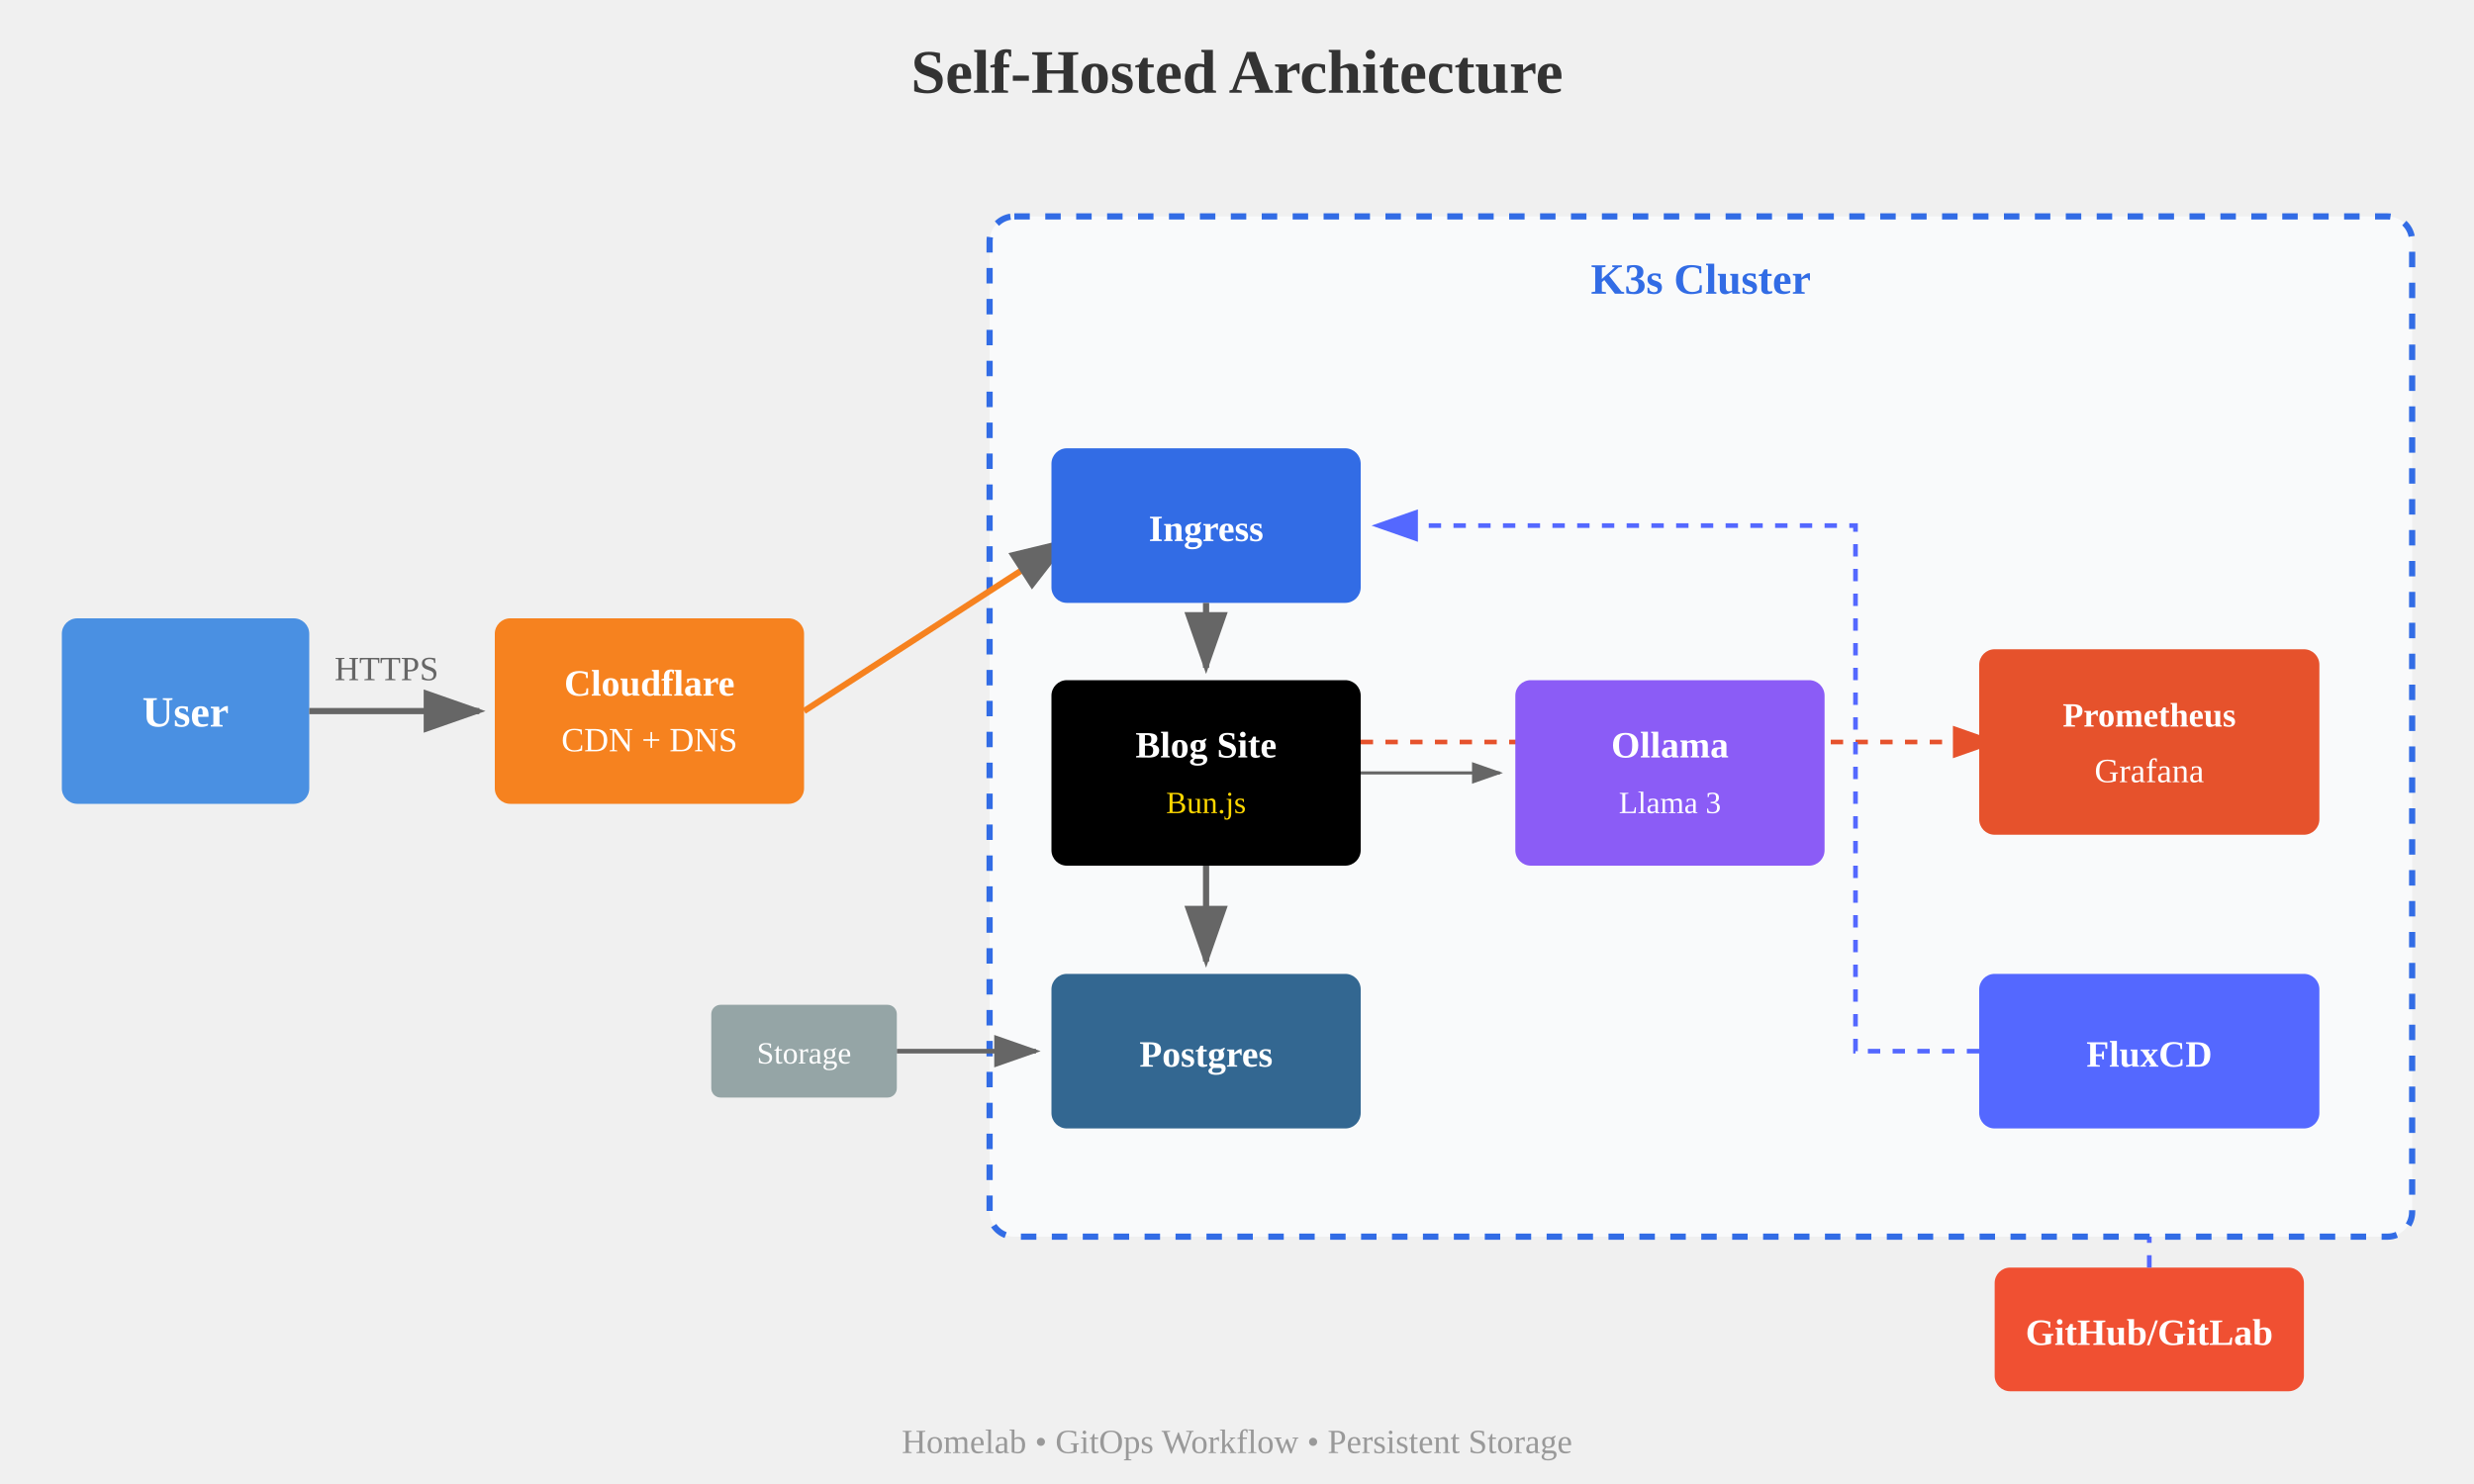
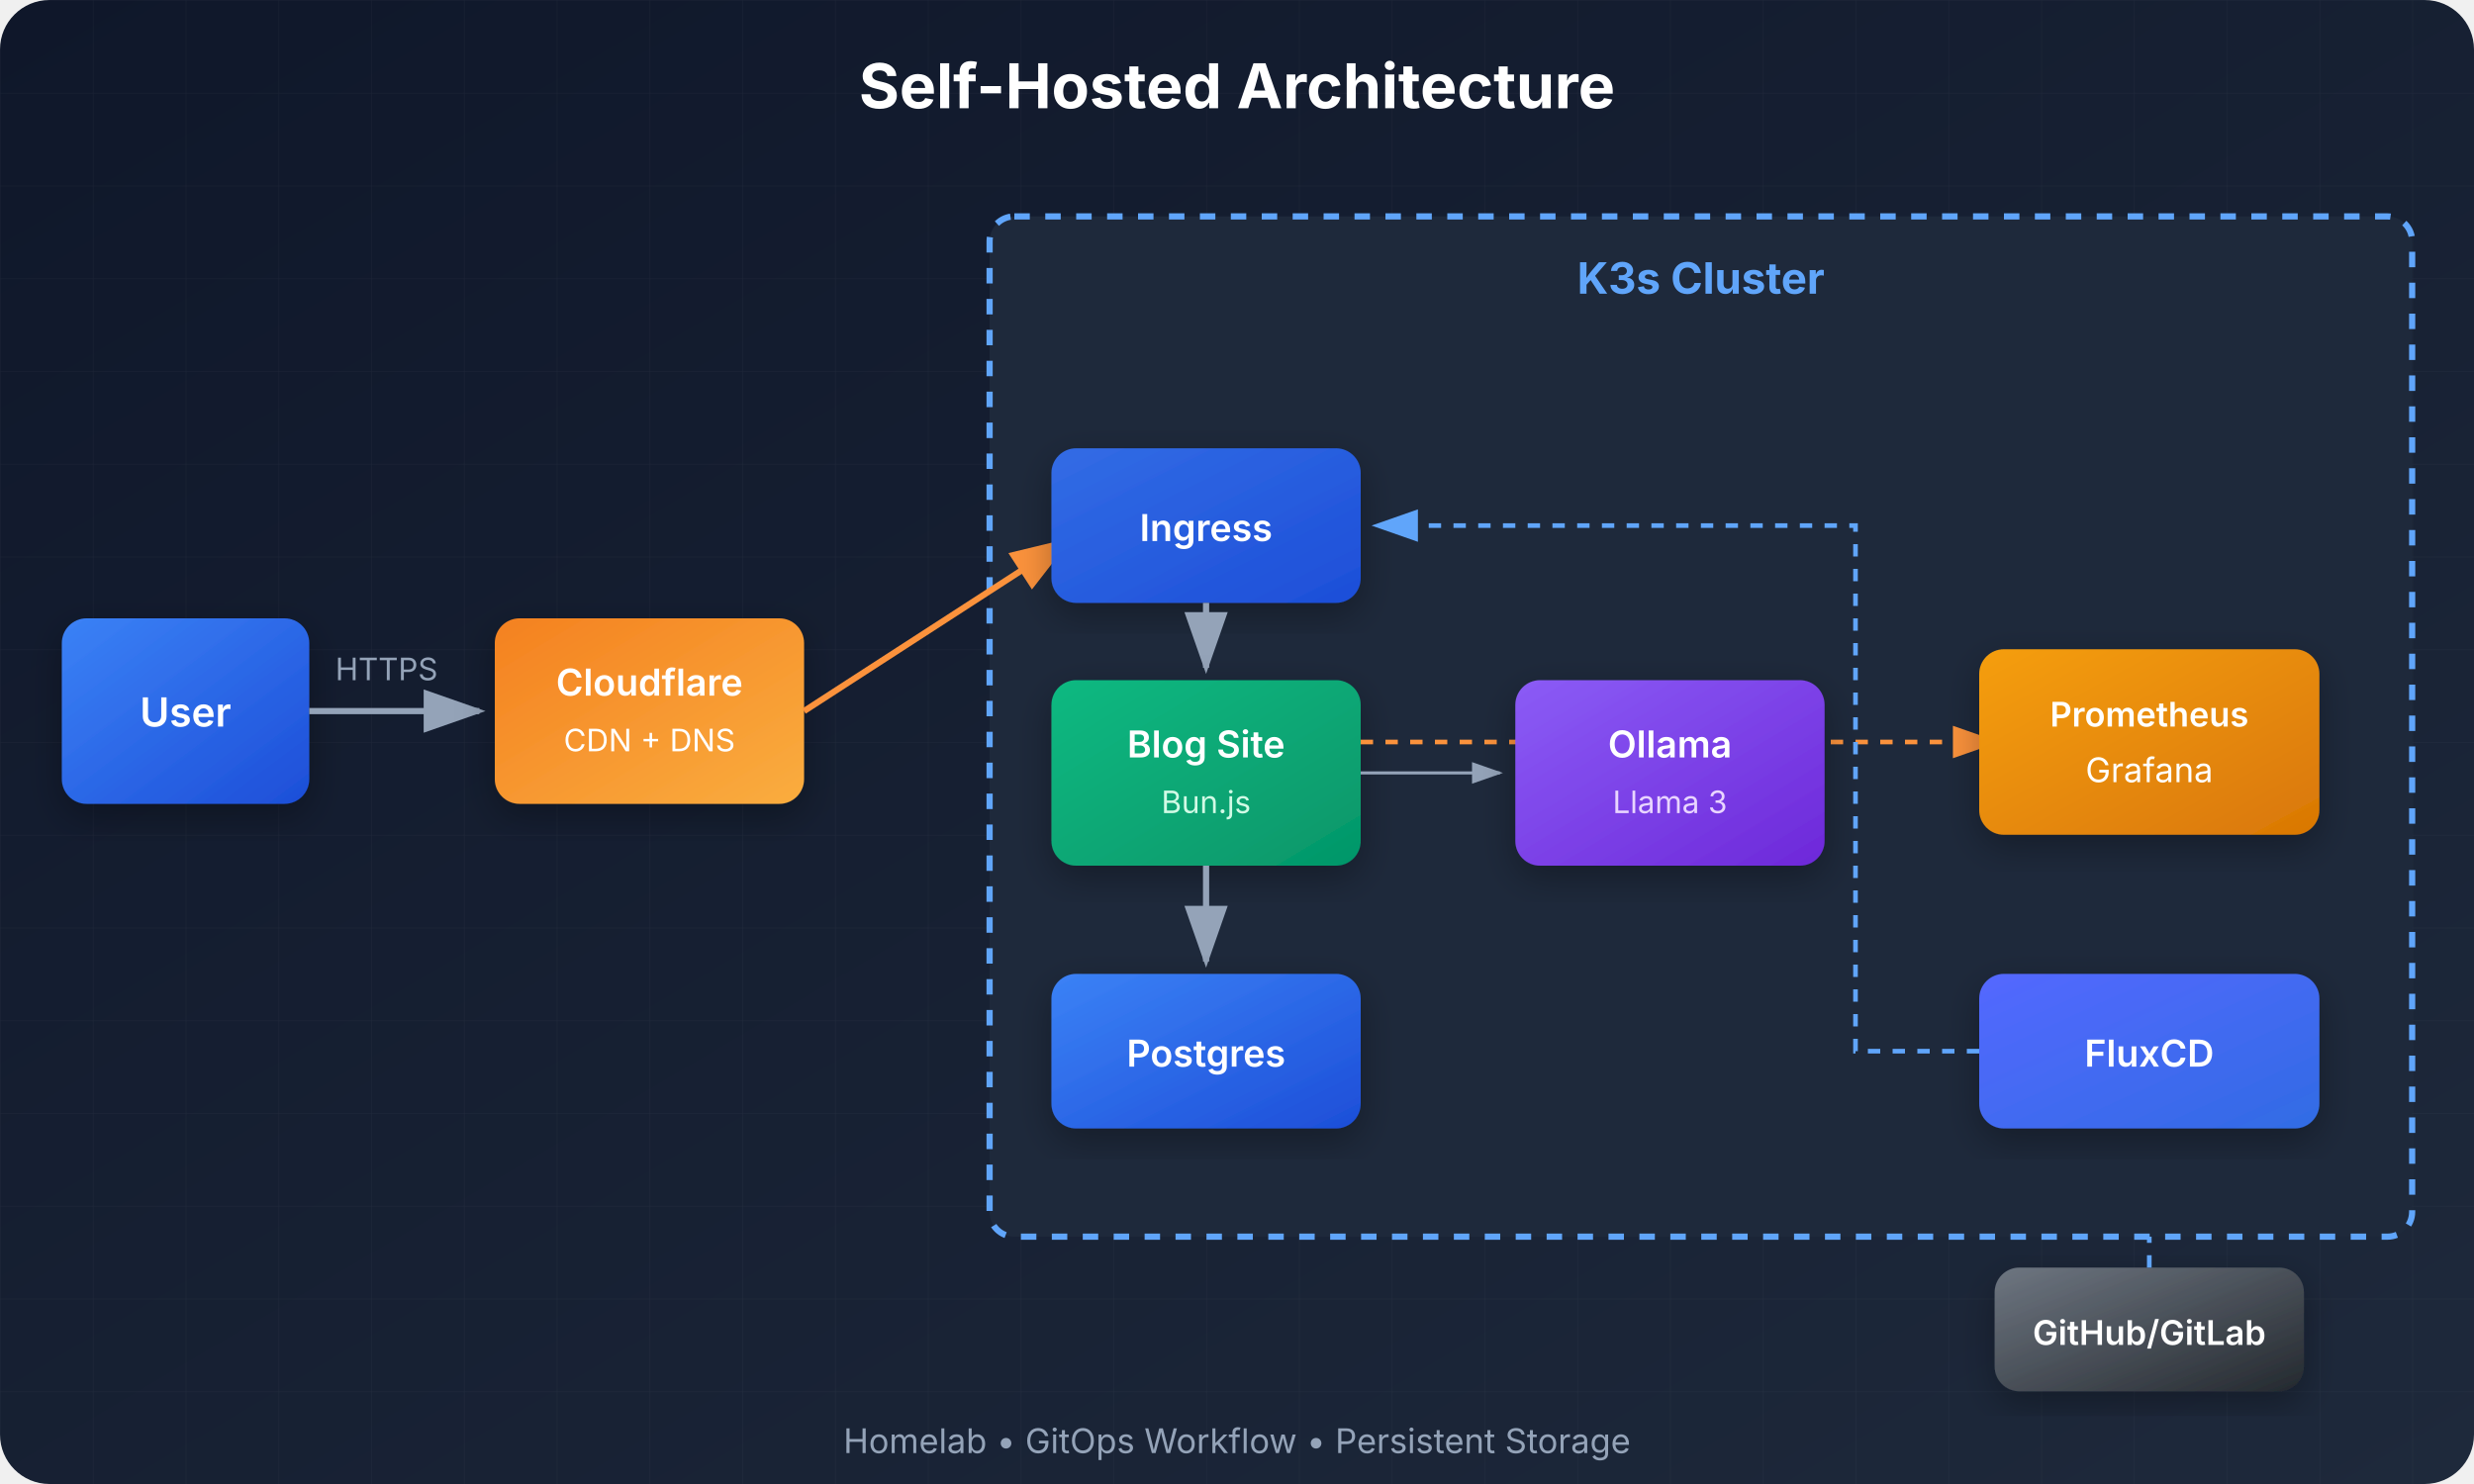
- <svg xmlns="http://www.w3.org/2000/svg" viewBox="0 0 800 480">
+ <svg xmlns="http://www.w3.org/2000/svg" viewBox="0 0 800 480" style="font-family: system-ui, -apple-system, sans-serif;">
  <defs>
+     <linearGradient id="userGrad" x1="0%" y1="0%" x2="100%" y2="100%">
+       <stop offset="0%" style="stop-color:#3b82f6" />
+       <stop offset="100%" style="stop-color:#1d4ed8" />
+     </linearGradient>
+     <linearGradient id="cloudflareGrad" x1="0%" y1="0%" x2="100%" y2="100%">
+       <stop offset="0%" style="stop-color:#f48120" />
+       <stop offset="100%" style="stop-color:#faad3f" />
+     </linearGradient>
+     <linearGradient id="ingressGrad" x1="0%" y1="0%" x2="100%" y2="100%">
+       <stop offset="0%" style="stop-color:#326ce5" />
+       <stop offset="100%" style="stop-color:#1d4ed8" />
+     </linearGradient>
+     <linearGradient id="blogGrad" x1="0%" y1="0%" x2="100%" y2="100%">
+       <stop offset="0%" style="stop-color:#10b981" />
+       <stop offset="100%" style="stop-color:#059669" />
+     </linearGradient>
+     <linearGradient id="pgGrad" x1="0%" y1="0%" x2="100%" y2="100%">
+       <stop offset="0%" style="stop-color:#3b82f6" />
+       <stop offset="100%" style="stop-color:#1d4ed8" />
+     </linearGradient>
+     <linearGradient id="ollamaGrad" x1="0%" y1="0%" x2="100%" y2="100%">
+       <stop offset="0%" style="stop-color:#8b5cf6" />
+       <stop offset="100%" style="stop-color:#6d28d9" />
+     </linearGradient>
+     <linearGradient id="monitoringGrad" x1="0%" y1="0%" x2="100%" y2="100%">
+       <stop offset="0%" style="stop-color:#f59e0b" />
+       <stop offset="100%" style="stop-color:#d97706" />
+     </linearGradient>
+     <linearGradient id="fluxGrad" x1="0%" y1="0%" x2="100%" y2="100%">
+       <stop offset="0%" style="stop-color:#5468ff" />
+       <stop offset="100%" style="stop-color:#316ce4" />
+     </linearGradient>
+     <linearGradient id="githubGrad" x1="0%" y1="0%" x2="100%" y2="100%">
+       <stop offset="0%" style="stop-color:#6e7681" />
+       <stop offset="100%" style="stop-color:#24292f" />
+     </linearGradient>
+     <linearGradient id="bgGrad" x1="0%" y1="0%" x2="100%" y2="100%">
+       <stop offset="0%" style="stop-color:#0f172a" />
+       <stop offset="100%" style="stop-color:#1e293b" />
+     </linearGradient>
+     <filter id="shadow" x="-20%" y="-20%" width="140%" height="140%">
+       <feDropShadow dx="0" dy="4" stdDeviation="6" flood-color="#000" flood-opacity="0.3" />
+     </filter>
    <marker id="arrow" markerWidth="10" markerHeight="7" refX="9" refY="3.5" orient="auto">
-       <polygon points="0 0, 10 3.5, 0 7" fill="#666" />
+       <polygon points="0 0, 10 3.5, 0 7" fill="#94a3b8" />
    </marker>
    <marker id="arrow-blue" markerWidth="10" markerHeight="7" refX="9" refY="3.5" orient="auto">
-       <polygon points="0 0, 10 3.5, 0 7" fill="#5468FF" />
+       <polygon points="0 0, 10 3.5, 0 7" fill="#60a5fa" />
    </marker>
    <marker id="arrow-orange" markerWidth="10" markerHeight="7" refX="9" refY="3.5" orient="auto">
-       <polygon points="0 0, 10 3.5, 0 7" fill="#E6522C" />
+       <polygon points="0 0, 10 3.5, 0 7" fill="#fb923c" />
    </marker>
  </defs>
-   <text x="400" y="30" text-anchor="middle" fill="#333" font-size="20" font-weight="bold">Self-Hosted Architecture</text>
-   <rect x="645" y="410" width="100" height="40" fill="#F05032" rx="5" />
-   <text x="695" y="435" text-anchor="middle" fill="white" font-size="12" font-weight="bold">GitHub/GitLab</text>
-   <path d="M 695 410 L 695 371" stroke="#5468FF" stroke-width="1.5" stroke-dasharray="4" marker-end="url(#arrow-blue)" fill="none" />
-   <rect x="20" y="200" width="80" height="60" fill="#4A90E2" rx="5" />
-   <text x="60" y="235" text-anchor="middle" fill="white" font-size="14" font-weight="bold">User</text>
-   <path d="M 100 230 L 155 230" stroke="#666" stroke-width="2" marker-end="url(#arrow)" />
-   <text x="125" y="220" text-anchor="middle" fill="#666" font-size="11">HTTPS</text>
-   <rect x="160" y="200" width="100" height="60" fill="#F6821F" rx="5" />
-   <text x="210" y="225" text-anchor="middle" fill="white" font-size="12" font-weight="bold">Cloudflare</text>
-   <text x="210" y="243" text-anchor="middle" fill="white" font-size="11">CDN + DNS</text>
-   <rect x="320" y="70" width="460" height="330" fill="#F9FAFB" stroke="#326CE5" stroke-width="2" rx="8" stroke-dasharray="5,5" />
-   <text x="550" y="95" text-anchor="middle" fill="#326CE5" font-size="14" font-weight="bold">K3s Cluster</text>
-   <path d="M 260 230 L 345 175" stroke="#F6821F" stroke-width="2" marker-end="url(#arrow)" fill="none" />
-   <rect x="340" y="145" width="100" height="50" fill="#326CE5" rx="5" />
-   <text x="390" y="175" text-anchor="middle" fill="white" font-size="12" font-weight="bold">Ingress</text>
-   <path d="M 390 195 L 390 216" stroke="#666" stroke-width="2" marker-end="url(#arrow)" />
-   <rect x="340" y="220" width="100" height="60" fill="#000000" rx="5" />
-   <text x="390" y="245" text-anchor="middle" fill="white" font-size="12" font-weight="bold">Blog Site</text>
-   <text x="390" y="263" text-anchor="middle" fill="#FFD700" font-size="10">Bun.js</text>
-   <path d="M 440 240 L 645 240" stroke="#E6522C" stroke-width="1.5" stroke-dasharray="4,4" marker-end="url(#arrow-orange)" fill="none" />
-   <path d="M 390 280 L 390 311" stroke="#666" stroke-width="2" marker-end="url(#arrow)" />
-   <rect x="340" y="315" width="100" height="50" fill="#336791" rx="5" />
-   <text x="390" y="345" text-anchor="middle" fill="white" font-size="12" font-weight="bold">Postgres</text>
-   <path d="M 290 340 L 335 340" stroke="#666" stroke-width="1.5" marker-end="url(#arrow)" fill="none" />
-   <rect x="230" y="325" width="60" height="30" fill="#95A5A6" rx="3" />
-   <text x="260" y="344" text-anchor="middle" fill="white" font-size="10">Storage</text>
-   <path d="M 440 250 L 485 250" stroke="#666" stroke-width="1" marker-end="url(#arrow)" fill="none" />
-   <rect x="490" y="220" width="100" height="60" fill="#8B5CF6" rx="5" />
-   <text x="540" y="245" text-anchor="middle" fill="white" font-size="12" font-weight="bold">Ollama</text>
-   <text x="540" y="263" text-anchor="middle" fill="white" font-size="10">Llama 3</text>
-   <rect x="640" y="210" width="110" height="60" fill="#E6522C" rx="5" />
-   <text x="695" y="235" text-anchor="middle" fill="white" font-size="11" font-weight="bold">Prometheus</text>
-   <text x="695" y="253" text-anchor="middle" fill="white" font-size="11">Grafana</text>
-   <rect x="640" y="315" width="110" height="50" fill="#5468FF" rx="5" />
-   <text x="695" y="345" text-anchor="middle" fill="white" font-size="12" font-weight="bold">FluxCD</text>
-   <path d="M 640 340 L 600 340 L 600 170 L 445 170" stroke="#5468FF" stroke-width="1.5" stroke-dasharray="4" marker-end="url(#arrow-blue)" fill="none" />
-   <text x="400" y="470" text-anchor="middle" fill="#999" font-size="11">Homelab • GitOps Workflow • Persistent Storage</text>
+   <rect width="800" height="480" rx="16" fill="url(#bgGrad)" />
+   <pattern id="grid" width="30" height="30" patternUnits="userSpaceOnUse">
+     <path d="M 30 0 L 0 0 0 30" fill="none" stroke="#ffffff" stroke-width="0.3" opacity="0.05" />
+   </pattern>
+   <rect width="800" height="480" fill="url(#grid)" />
+   <text x="400" y="35" text-anchor="middle" fill="#ffffff" font-size="20" font-weight="700">Self-Hosted Architecture</text>
+   <g filter="url(#shadow)">
+     <rect x="645" y="410" width="100" height="40" rx="8" fill="url(#githubGrad)" />
+     <text x="695" y="435" text-anchor="middle" fill="white" font-size="11" font-weight="600">GitHub/GitLab</text>
+   </g>
+   <path d="M 695 410 L 695 371" stroke="#60a5fa" stroke-width="1.5" stroke-dasharray="4" marker-end="url(#arrow-blue)" fill="none" />
+   <g filter="url(#shadow)">
+     <rect x="20" y="200" width="80" height="60" rx="8" fill="url(#userGrad)" />
+     <text x="60" y="235" text-anchor="middle" fill="white" font-size="13" font-weight="600">User</text>
+   </g>
+   <path d="M 100 230 L 155 230" stroke="#94a3b8" stroke-width="2" marker-end="url(#arrow)" />
+   <text x="125" y="220" text-anchor="middle" fill="#94a3b8" font-size="10">HTTPS</text>
+   <g filter="url(#shadow)">
+     <rect x="160" y="200" width="100" height="60" rx="8" fill="url(#cloudflareGrad)" />
+     <text x="210" y="225" text-anchor="middle" fill="white" font-size="12" font-weight="600">Cloudflare</text>
+     <text x="210" y="243" text-anchor="middle" fill="white" font-size="10">CDN + DNS</text>
+   </g>
+   <rect x="320" y="70" width="460" height="330" fill="#1e293b" stroke="#60a5fa" stroke-width="2" rx="8" stroke-dasharray="5,5" />
+   <text x="550" y="95" text-anchor="middle" fill="#60a5fa" font-size="14" font-weight="700">K3s Cluster</text>
+   <path d="M 260 230 L 345 175" stroke="#fb923c" stroke-width="2" marker-end="url(#arrow-orange)" fill="none" />
+   <g filter="url(#shadow)">
+     <rect x="340" y="145" width="100" height="50" rx="8" fill="url(#ingressGrad)" />
+     <text x="390" y="175" text-anchor="middle" fill="white" font-size="12" font-weight="600">Ingress</text>
+   </g>
+   <path d="M 390 195 L 390 216" stroke="#94a3b8" stroke-width="2" marker-end="url(#arrow)" />
+   <g filter="url(#shadow)">
+     <rect x="340" y="220" width="100" height="60" rx="8" fill="url(#blogGrad)" />
+     <text x="390" y="245" text-anchor="middle" fill="white" font-size="12" font-weight="600">Blog Site</text>
+     <text x="390" y="263" text-anchor="middle" fill="#d1fae5" font-size="10">Bun.js</text>
+   </g>
+   <path d="M 440 240 L 645 240" stroke="#fb923c" stroke-width="1.5" stroke-dasharray="4,4" marker-end="url(#arrow-orange)" fill="none" />
+   <path d="M 390 280 L 390 311" stroke="#94a3b8" stroke-width="2" marker-end="url(#arrow)" />
+   <g filter="url(#shadow)">
+     <rect x="340" y="315" width="100" height="50" rx="8" fill="url(#pgGrad)" />
+     <text x="390" y="345" text-anchor="middle" fill="white" font-size="12" font-weight="600">Postgres</text>
+   </g>
+   <path d="M 440 250 L 485 250" stroke="#94a3b8" stroke-width="1" marker-end="url(#arrow)" fill="none" />
+   <g filter="url(#shadow)">
+     <rect x="490" y="220" width="100" height="60" rx="8" fill="url(#ollamaGrad)" />
+     <text x="540" y="245" text-anchor="middle" fill="white" font-size="12" font-weight="600">Ollama</text>
+     <text x="540" y="263" text-anchor="middle" fill="#e9d5ff" font-size="10">Llama 3</text>
+   </g>
+   <g filter="url(#shadow)">
+     <rect x="640" y="210" width="110" height="60" rx="8" fill="url(#monitoringGrad)" />
+     <text x="695" y="235" text-anchor="middle" fill="white" font-size="11" font-weight="600">Prometheus</text>
+     <text x="695" y="253" text-anchor="middle" fill="white" font-size="11">Grafana</text>
+   </g>
+   <g filter="url(#shadow)">
+     <rect x="640" y="315" width="110" height="50" rx="8" fill="url(#fluxGrad)" />
+     <text x="695" y="345" text-anchor="middle" fill="white" font-size="12" font-weight="600">FluxCD</text>
+   </g>
+   <path d="M 640 340 L 600 340 L 600 170 L 445 170" stroke="#60a5fa" stroke-width="1.5" stroke-dasharray="4" marker-end="url(#arrow-blue)" fill="none" />
+   <text x="400" y="470" text-anchor="middle" fill="#94a3b8" font-size="11">Homelab • GitOps Workflow • Persistent Storage</text>
</svg>
